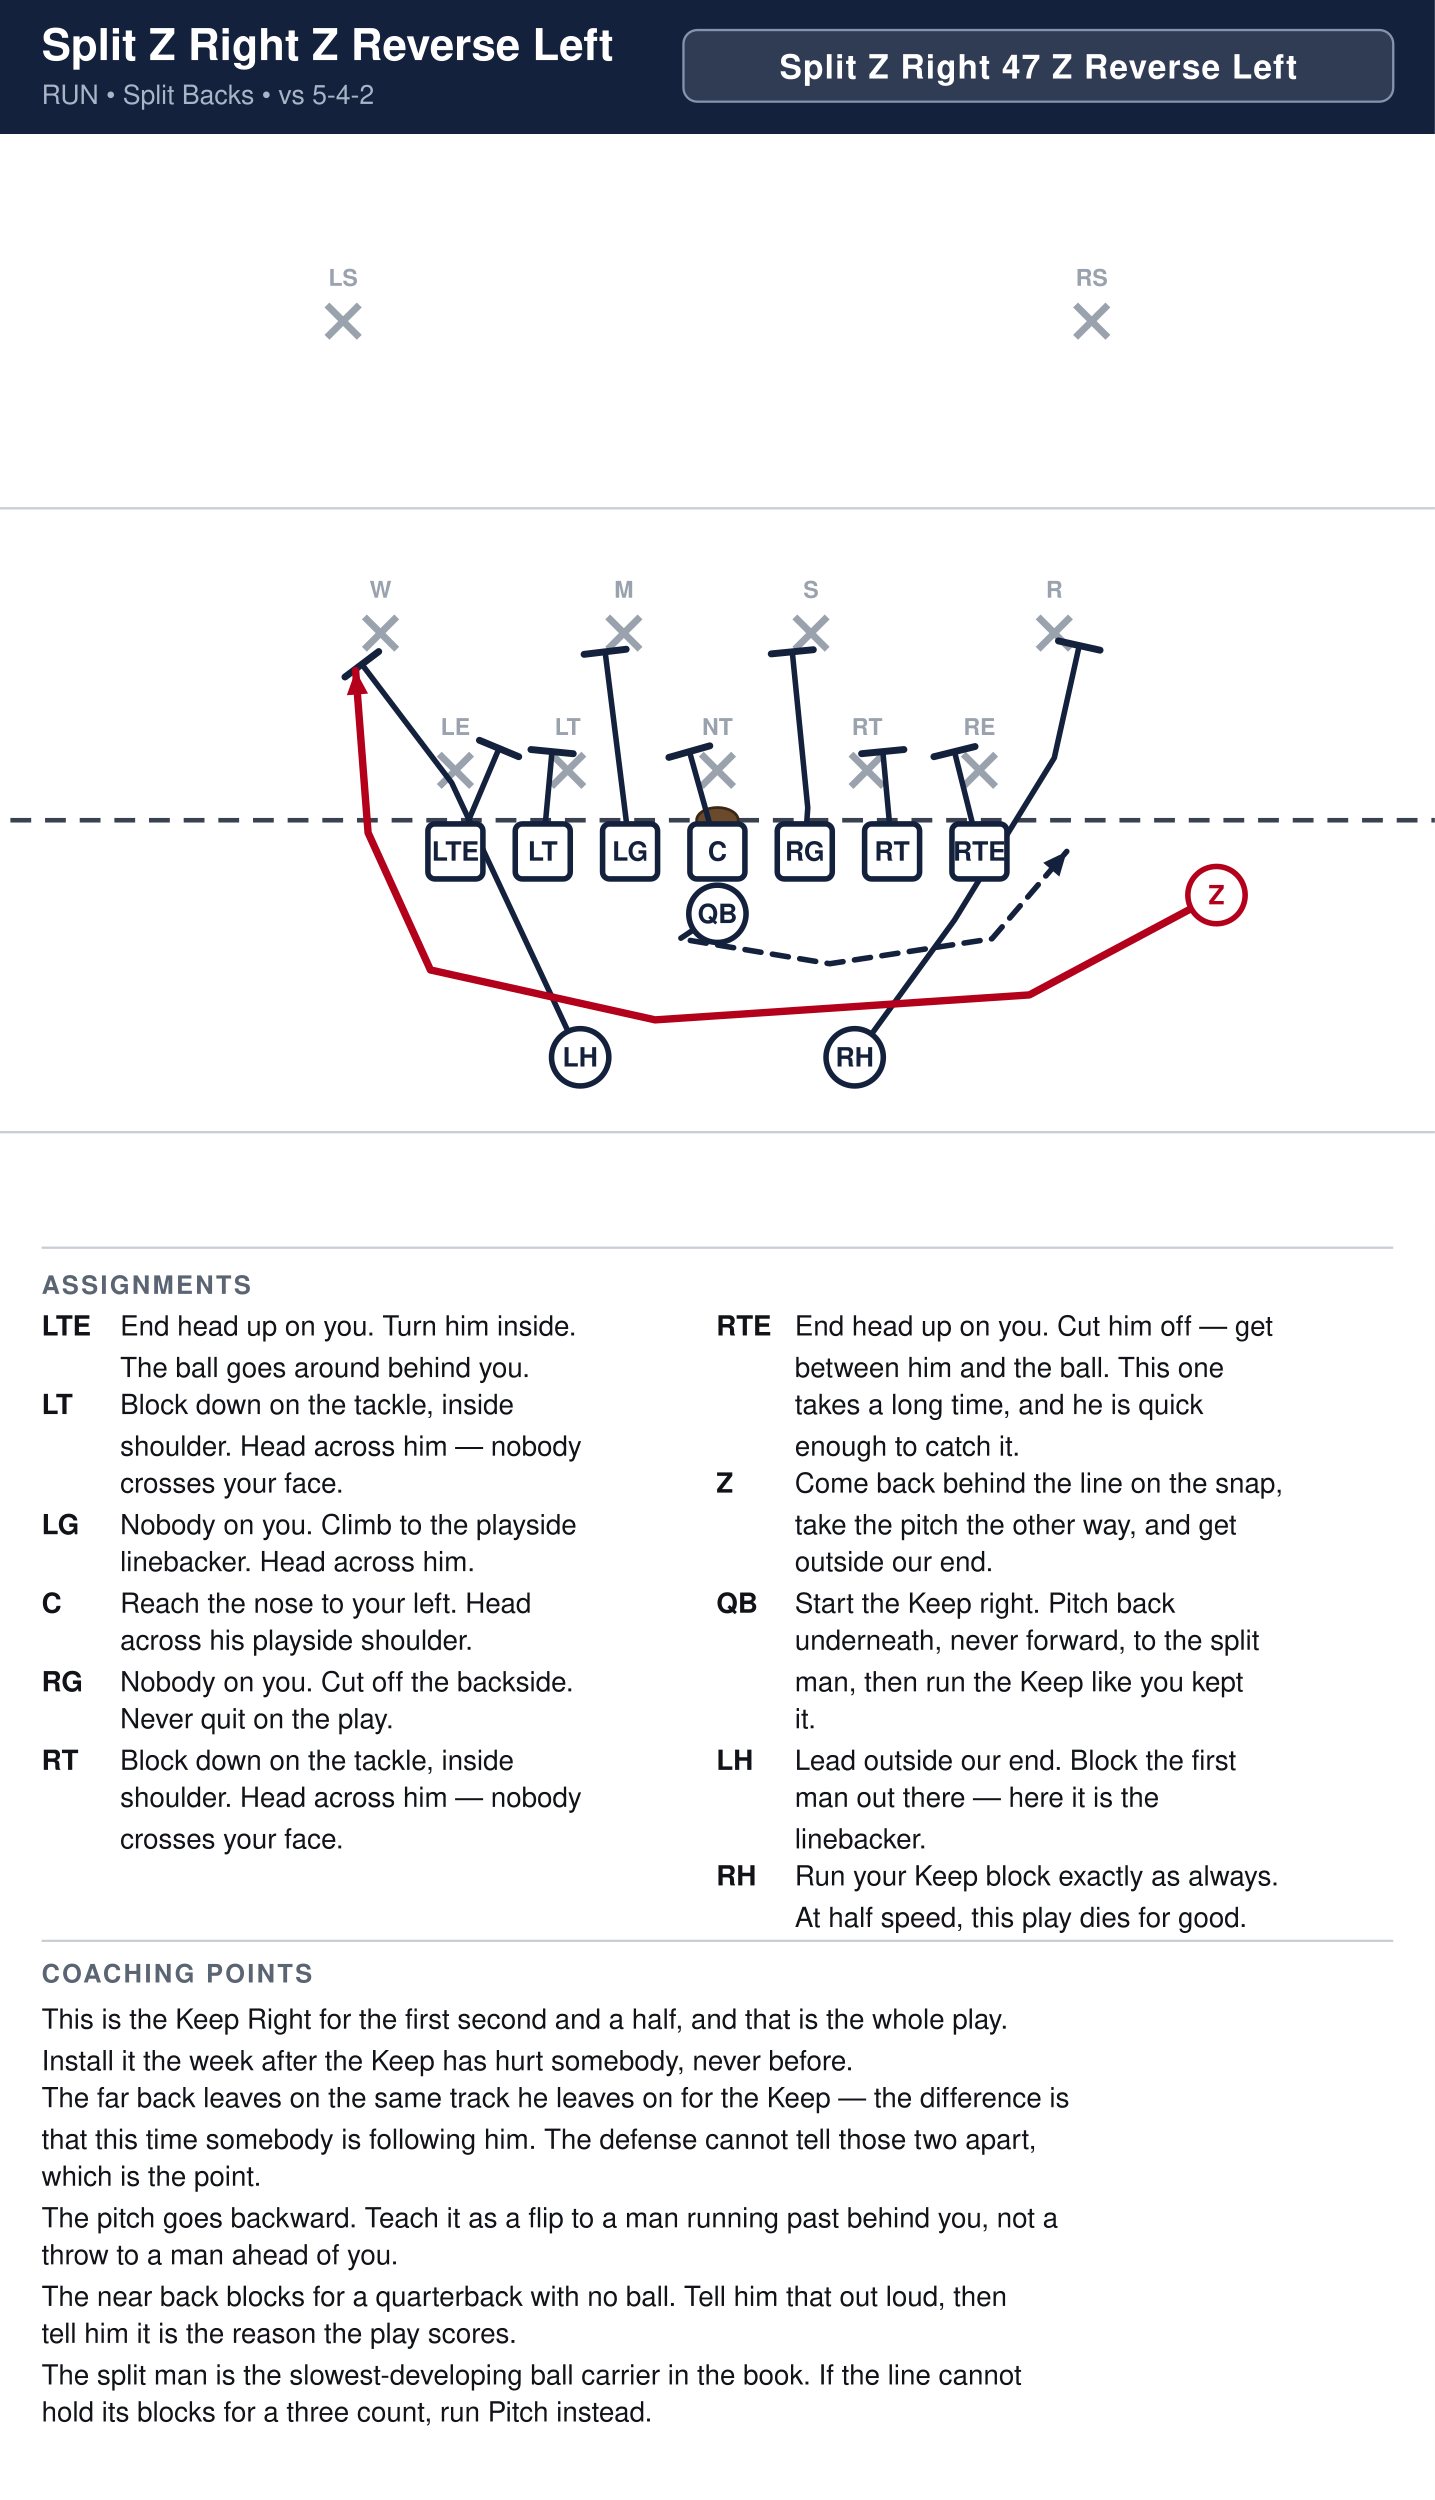
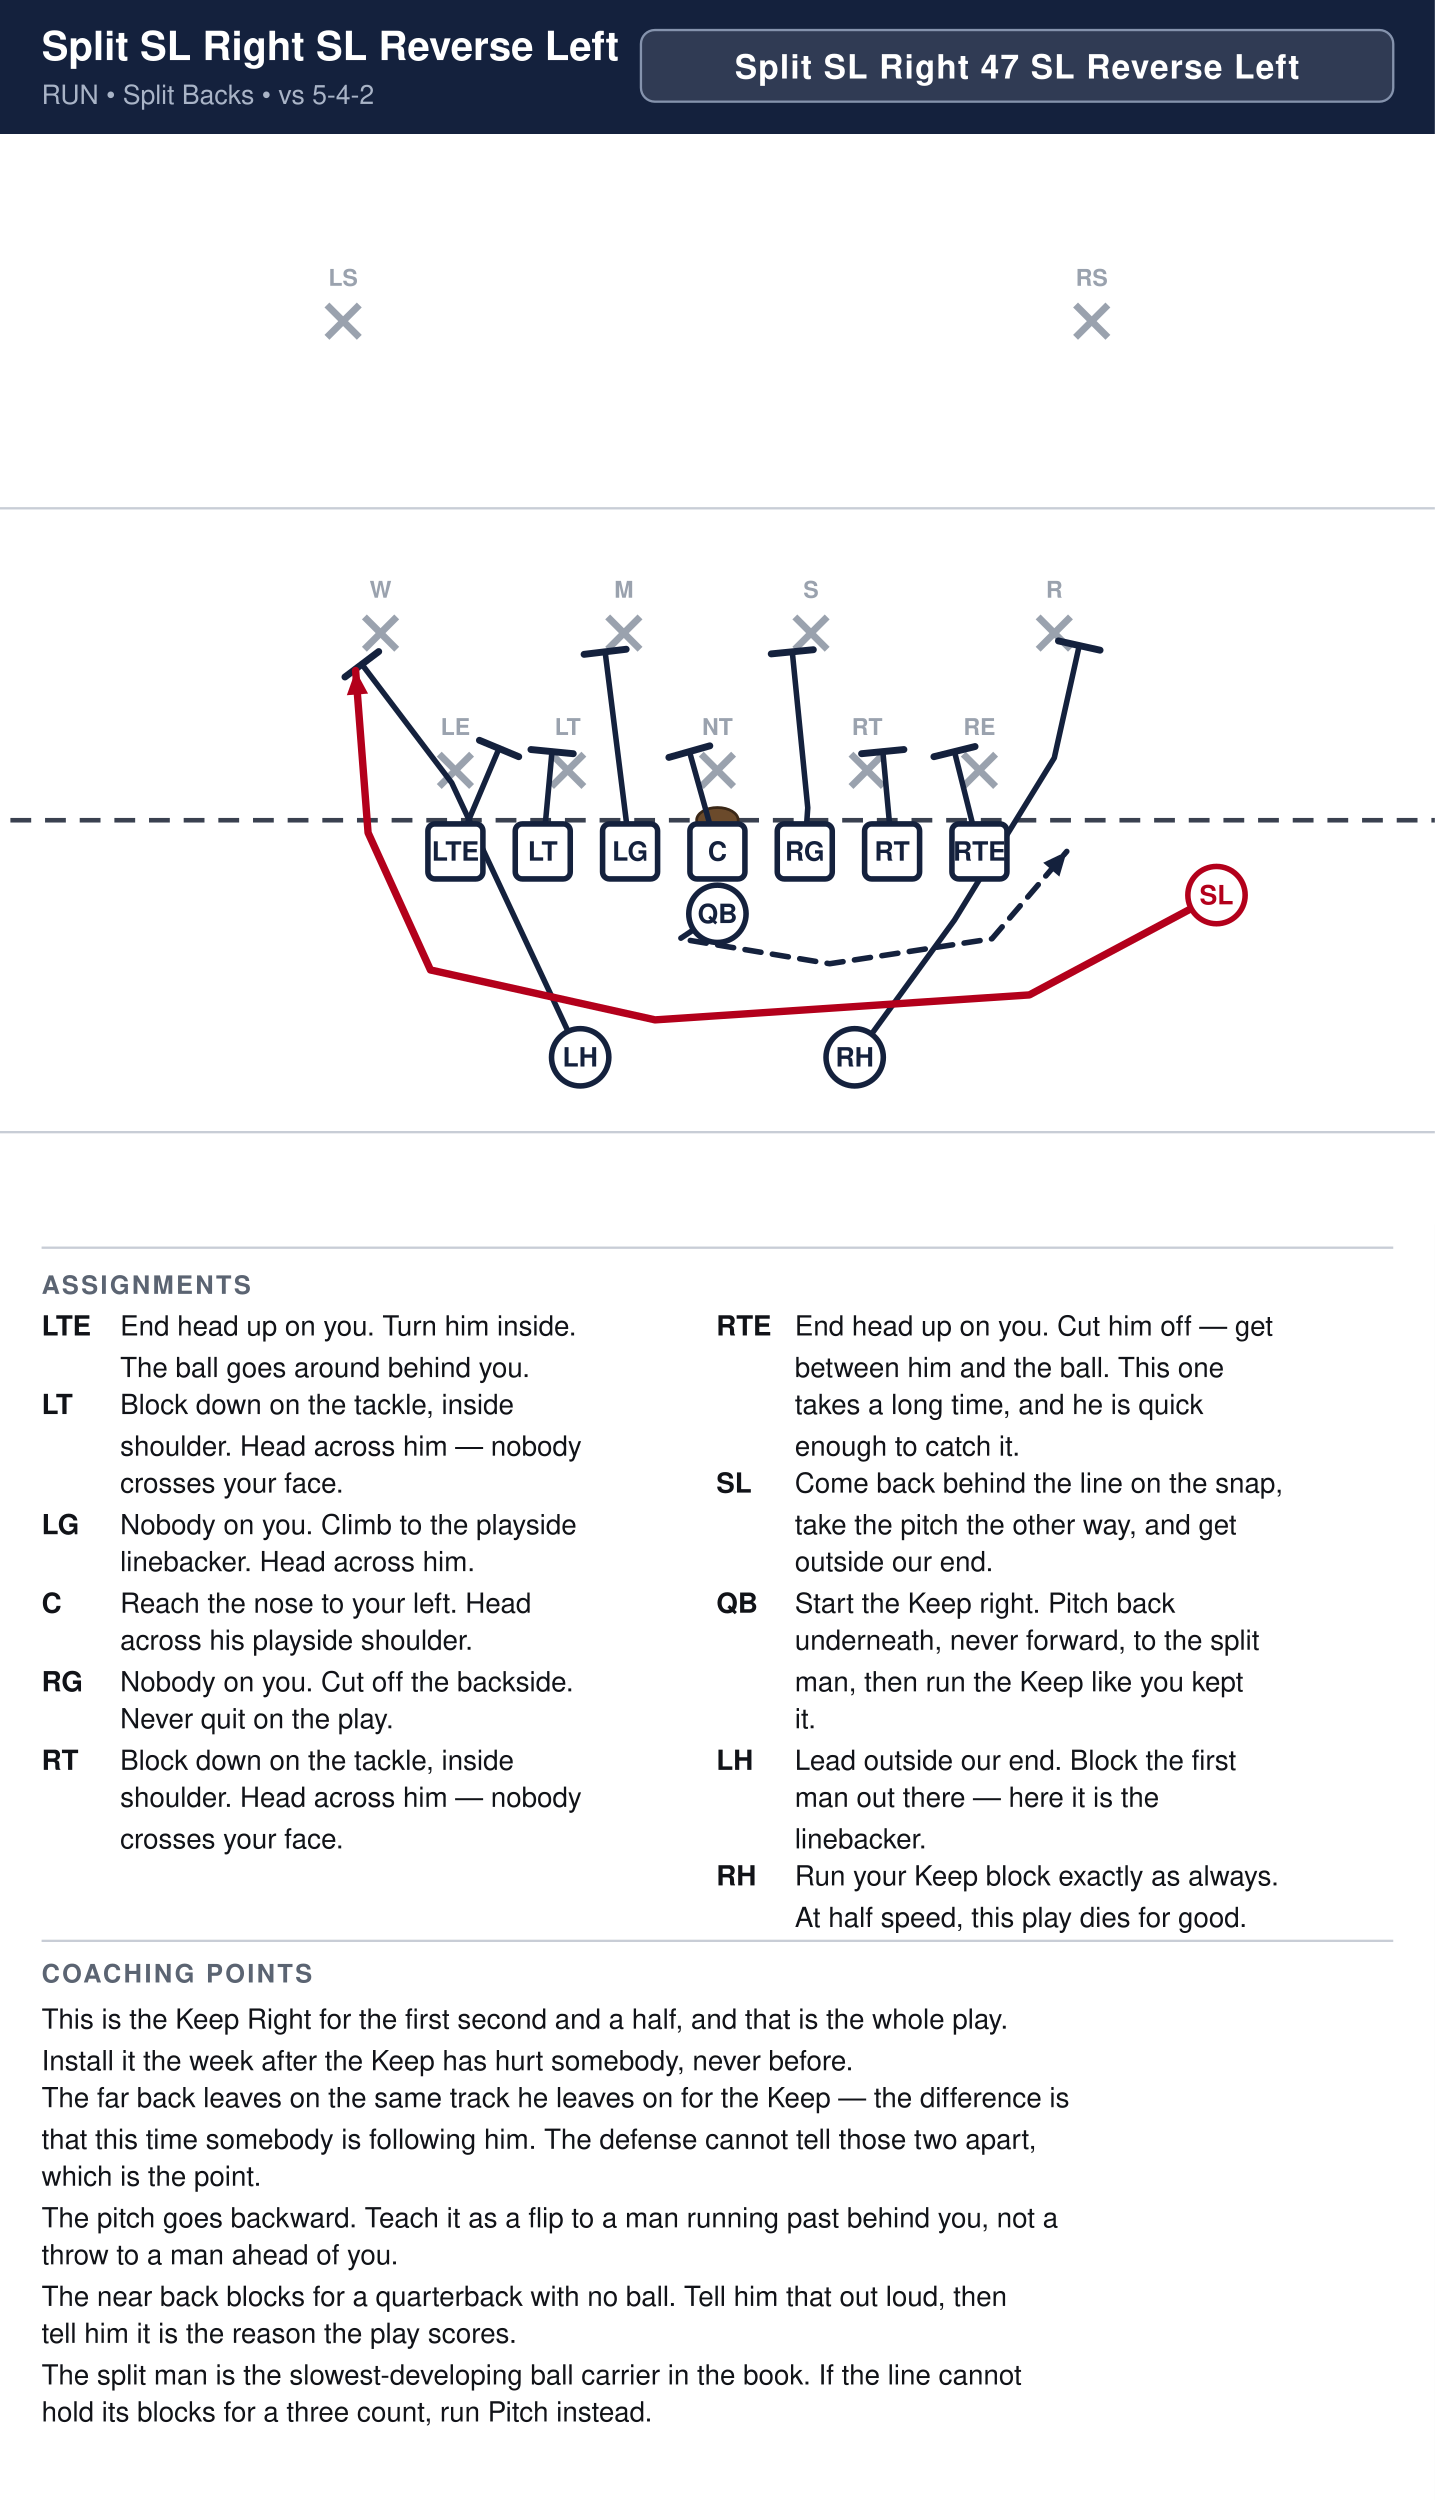
<svg xmlns="http://www.w3.org/2000/svg" width="621" height="1082" viewBox="0 0 621 1082" font-family="Segoe UI, Helvetica, Arial, sans-serif">
  <rect width="100%" height="100%" fill="#ffffff" />
  <rect x="0" y="0" width="621" height="58" fill="#14213d" />
-   <text x="18" y="26" font-size="19.0" font-weight="700" fill="#ffffff">Split Z Right Z Reverse Left</text>
+   <text x="18" y="26" font-size="17.4" font-weight="700" fill="#ffffff">Split SL Right SL Reverse Left</text>
  <text x="18" y="45" font-size="11.5" fill="#a9b4c7">RUN  •  Split Backs  •  vs 5-4-2</text>
-   <rect x="295.8" y="13" width="307.2" height="31" rx="6" fill="#ffffff" fill-opacity="0.12" stroke="#8593ad" stroke-width="1" />
-   <text x="449.4" y="34" text-anchor="middle" font-size="14.5" font-weight="700" fill="#ffffff" letter-spacing="0.5">Split Z Right 47 Z Reverse Left</text>
+   <rect x="277.4" y="13" width="325.6" height="31" rx="6" fill="#ffffff" fill-opacity="0.12" stroke="#8593ad" stroke-width="1" />
+   <text x="440.2" y="34" text-anchor="middle" font-size="14.5" font-weight="700" fill="#ffffff" letter-spacing="0.5">Split SL Right 47 SL Reverse Left</text>
  <clipPath id="fieldclip">
    <rect x="0" y="58" width="621" height="472" />
  </clipPath>
  <g clip-path="url(#fieldclip)">
    <g transform="translate(-40.5,31.0)">
      <rect x="0" y="0" width="702" height="513" fill="#ffffff" />
      <line x1="0" y1="459.0" x2="702" y2="459.0" stroke="#c8cdd6" stroke-width="1" />
      <line x1="0" y1="189.0" x2="702" y2="189.0" stroke="#c8cdd6" stroke-width="1" />
      <line x1="0" y1="324.0" x2="702" y2="324.0" stroke="#3a4150" stroke-width="2" stroke-dasharray="9 6" />
      <ellipse cx="351.0" cy="324.0" rx="9" ry="5.5" fill="#6b4a2b" stroke="#3a2716" stroke-width="1.2" />
      <line x1="230.6" y1="295.4" x2="244.6" y2="309.4" stroke="#9aa2ae" stroke-width="3" />
      <line x1="244.6" y1="295.4" x2="230.6" y2="309.4" stroke="#9aa2ae" stroke-width="3" />
      <text x="237.6" y="287.1" text-anchor="middle" font-size="10" fill="#9aa2ae" font-weight="600">LE</text>
      <line x1="279.2" y1="295.4" x2="293.2" y2="309.4" stroke="#9aa2ae" stroke-width="3" />
      <line x1="293.2" y1="295.4" x2="279.2" y2="309.4" stroke="#9aa2ae" stroke-width="3" />
      <text x="286.2" y="287.1" text-anchor="middle" font-size="10" fill="#9aa2ae" font-weight="600">LT</text>
      <line x1="344.0" y1="295.4" x2="358.0" y2="309.4" stroke="#9aa2ae" stroke-width="3" />
      <line x1="358.0" y1="295.4" x2="344.0" y2="309.4" stroke="#9aa2ae" stroke-width="3" />
      <text x="351.0" y="287.1" text-anchor="middle" font-size="10" fill="#9aa2ae" font-weight="600">NT</text>
      <line x1="408.8" y1="295.4" x2="422.8" y2="309.4" stroke="#9aa2ae" stroke-width="3" />
      <line x1="422.8" y1="295.4" x2="408.8" y2="309.4" stroke="#9aa2ae" stroke-width="3" />
      <text x="415.8" y="287.1" text-anchor="middle" font-size="10" fill="#9aa2ae" font-weight="600">RT</text>
      <line x1="457.4" y1="295.4" x2="471.4" y2="309.4" stroke="#9aa2ae" stroke-width="3" />
      <line x1="471.4" y1="295.4" x2="457.4" y2="309.4" stroke="#9aa2ae" stroke-width="3" />
      <text x="464.4" y="287.1" text-anchor="middle" font-size="10" fill="#9aa2ae" font-weight="600">RE</text>
      <line x1="198.2" y1="236.0" x2="212.2" y2="250.0" stroke="#9aa2ae" stroke-width="3" />
      <line x1="212.2" y1="236.0" x2="198.2" y2="250.0" stroke="#9aa2ae" stroke-width="3" />
      <text x="205.2" y="227.7" text-anchor="middle" font-size="10" fill="#9aa2ae" font-weight="600">W</text>
      <line x1="303.5" y1="236.0" x2="317.5" y2="250.0" stroke="#9aa2ae" stroke-width="3" />
      <line x1="317.5" y1="236.0" x2="303.5" y2="250.0" stroke="#9aa2ae" stroke-width="3" />
      <text x="310.5" y="227.7" text-anchor="middle" font-size="10" fill="#9aa2ae" font-weight="600">M</text>
      <line x1="384.5" y1="236.0" x2="398.5" y2="250.0" stroke="#9aa2ae" stroke-width="3" />
      <line x1="398.5" y1="236.0" x2="384.5" y2="250.0" stroke="#9aa2ae" stroke-width="3" />
      <text x="391.5" y="227.7" text-anchor="middle" font-size="10" fill="#9aa2ae" font-weight="600">S</text>
      <line x1="489.8" y1="236.0" x2="503.8" y2="250.0" stroke="#9aa2ae" stroke-width="3" />
      <line x1="503.8" y1="236.0" x2="489.8" y2="250.0" stroke="#9aa2ae" stroke-width="3" />
      <text x="496.8" y="227.7" text-anchor="middle" font-size="10" fill="#9aa2ae" font-weight="600">R</text>
      <line x1="182.0" y1="101.0" x2="196.0" y2="115.0" stroke="#9aa2ae" stroke-width="3" />
      <line x1="196.0" y1="101.0" x2="182.0" y2="115.0" stroke="#9aa2ae" stroke-width="3" />
      <text x="189.0" y="92.7" text-anchor="middle" font-size="10" fill="#9aa2ae" font-weight="600">LS</text>
      <line x1="506.0" y1="101.0" x2="520.0" y2="115.0" stroke="#9aa2ae" stroke-width="3" />
      <line x1="520.0" y1="101.0" x2="506.0" y2="115.0" stroke="#9aa2ae" stroke-width="3" />
      <text x="513.0" y="92.7" text-anchor="middle" font-size="10" fill="#9aa2ae" font-weight="600">RS</text>
      <path d="M237.6,337.5 L256.5,292.9" fill="none" stroke="#14213d" stroke-width="2.4" stroke-linecap="round" stroke-linejoin="round" />
      <line x1="248.0" y1="289.4" x2="265.0" y2="296.5" stroke="#14213d" stroke-width="3.0" stroke-linecap="round" />
      <path d="M275.4,337.5 L279.4,294.3" fill="none" stroke="#14213d" stroke-width="2.4" stroke-linecap="round" stroke-linejoin="round" />
      <line x1="270.3" y1="293.4" x2="288.6" y2="295.2" stroke="#14213d" stroke-width="3.0" stroke-linecap="round" />
      <path d="M313.2,337.5 L302.4,251.1" fill="none" stroke="#14213d" stroke-width="2.4" stroke-linecap="round" stroke-linejoin="round" />
      <line x1="293.3" y1="252.2" x2="311.5" y2="250.0" stroke="#14213d" stroke-width="3.0" stroke-linecap="round" />
      <path d="M351.0,337.5 L338.9,294.3" fill="none" stroke="#14213d" stroke-width="2.4" stroke-linecap="round" stroke-linejoin="round" />
      <line x1="330.0" y1="296.8" x2="347.7" y2="291.8" stroke="#14213d" stroke-width="3.0" stroke-linecap="round" />
      <path d="M388.8,337.5 L390.1,318.6 L383.4,251.1" fill="none" stroke="#14213d" stroke-width="2.4" stroke-linecap="round" stroke-linejoin="round" />
      <line x1="374.3" y1="252.0" x2="392.5" y2="250.2" stroke="#14213d" stroke-width="3.0" stroke-linecap="round" />
      <path d="M426.6,337.5 L422.6,294.3" fill="none" stroke="#14213d" stroke-width="2.4" stroke-linecap="round" stroke-linejoin="round" />
      <line x1="413.4" y1="295.2" x2="431.7" y2="293.4" stroke="#14213d" stroke-width="3.0" stroke-linecap="round" />
      <path d="M464.4,337.5 L453.6,294.3" fill="none" stroke="#14213d" stroke-width="2.4" stroke-linecap="round" stroke-linejoin="round" />
      <line x1="444.7" y1="296.5" x2="462.5" y2="292.1" stroke="#14213d" stroke-width="3.0" stroke-linecap="round" />
      <path d="M351.0,364.5 L334.8,375.3 L399.6,386.1 L469.8,375.3 L502.2,337.5" fill="none" stroke="#14213d" stroke-width="2.4" stroke-linecap="round" stroke-linejoin="round" stroke-dasharray="7 5" />
      <polygon points="502.2,337.5 499.0,348.4 492.0,342.4" fill="#14213d" />
      <path d="M291.6,426.6 L236.0,307.8 L197.1,256.5" fill="none" stroke="#14213d" stroke-width="2.4" stroke-linecap="round" stroke-linejoin="round" />
      <line x1="189.8" y1="262.0" x2="204.4" y2="251.0" stroke="#14213d" stroke-width="3.0" stroke-linecap="round" />
      <path d="M410.4,426.6 L453.6,367.2 L496.8,297.0 L507.6,248.4" fill="none" stroke="#14213d" stroke-width="2.4" stroke-linecap="round" stroke-linejoin="round" />
      <line x1="498.6" y1="246.4" x2="516.6" y2="250.4" stroke="#14213d" stroke-width="3.0" stroke-linecap="round" />
      <path d="M567.0,356.4 L486.0,399.6 L324.0,410.4 L226.8,388.8 L199.8,329.4 L194.4,259.2" fill="none" stroke="#b3001b" stroke-width="3.2" stroke-linecap="round" stroke-linejoin="round" />
      <polygon points="194.4,259.2 199.8,269.2 190.6,269.9" fill="#b3001b" />
      <rect x="225.7" y="325.6" width="23.8" height="23.8" rx="3" fill="#ffffff" stroke="#14213d" stroke-width="2.4" />
      <text x="237.6" y="341.5" text-anchor="middle" font-size="11.5" font-weight="700" fill="#14213d">LTE</text>
      <rect x="263.5" y="325.6" width="23.8" height="23.8" rx="3" fill="#ffffff" stroke="#14213d" stroke-width="2.4" />
      <text x="275.4" y="341.5" text-anchor="middle" font-size="11.5" font-weight="700" fill="#14213d">LT</text>
      <rect x="301.3" y="325.6" width="23.8" height="23.8" rx="3" fill="#ffffff" stroke="#14213d" stroke-width="2.4" />
      <text x="313.2" y="341.5" text-anchor="middle" font-size="11.5" font-weight="700" fill="#14213d">LG</text>
      <rect x="339.1" y="325.6" width="23.8" height="23.8" rx="3" fill="#ffffff" stroke="#14213d" stroke-width="2.4" />
      <text x="351.0" y="341.5" text-anchor="middle" font-size="11.5" font-weight="700" fill="#14213d">C</text>
      <rect x="376.9" y="325.6" width="23.8" height="23.8" rx="3" fill="#ffffff" stroke="#14213d" stroke-width="2.4" />
      <text x="388.8" y="341.5" text-anchor="middle" font-size="11.5" font-weight="700" fill="#14213d">RG</text>
      <rect x="414.7" y="325.6" width="23.8" height="23.8" rx="3" fill="#ffffff" stroke="#14213d" stroke-width="2.4" />
      <text x="426.6" y="341.5" text-anchor="middle" font-size="11.5" font-weight="700" fill="#14213d">RT</text>
      <rect x="452.5" y="325.6" width="23.8" height="23.8" rx="3" fill="#ffffff" stroke="#14213d" stroke-width="2.4" />
      <text x="464.4" y="341.5" text-anchor="middle" font-size="11.5" font-weight="700" fill="#14213d">RTE</text>
      <circle cx="567.0" cy="356.4" r="12.4" fill="#ffffff" stroke="#b3001b" stroke-width="2.4" />
-       <text x="567.0" y="360.4" text-anchor="middle" font-size="11.5" font-weight="700" fill="#b3001b">Z</text>
+       <text x="567.0" y="360.4" text-anchor="middle" font-size="11.5" font-weight="700" fill="#b3001b">SL</text>
      <circle cx="351.0" cy="364.5" r="12.4" fill="#ffffff" stroke="#14213d" stroke-width="2.4" />
      <text x="351.0" y="368.5" text-anchor="middle" font-size="11.5" font-weight="700" fill="#14213d">QB</text>
      <circle cx="291.6" cy="426.6" r="12.4" fill="#ffffff" stroke="#14213d" stroke-width="2.4" />
      <text x="291.6" y="430.6" text-anchor="middle" font-size="11.5" font-weight="700" fill="#14213d">LH</text>
      <circle cx="410.4" cy="426.6" r="12.4" fill="#ffffff" stroke="#14213d" stroke-width="2.4" />
      <text x="410.4" y="430.6" text-anchor="middle" font-size="11.5" font-weight="700" fill="#14213d">RH</text>
    </g>
  </g>
  <line x1="18" y1="540" x2="603" y2="540" stroke="#c8cdd6" stroke-width="1" />
  <text x="18" y="560" font-size="11" font-weight="700" fill="#5b6472" letter-spacing="1">ASSIGNMENTS</text>
  <text x="18" y="578" font-size="12" font-weight="700" fill="#111318">LTE</text>
  <text x="52" y="578" font-size="12" fill="#111318">End head up on you. Turn him inside.</text>
  <text x="52" y="596" font-size="12" fill="#111318">The ball goes around behind you.</text>
  <text x="18" y="612" font-size="12" font-weight="700" fill="#111318">LT</text>
  <text x="52" y="612" font-size="12" fill="#111318">Block down on the tackle, inside</text>
  <text x="52" y="630" font-size="12" fill="#111318">shoulder. Head across him — nobody</text>
  <text x="52" y="646" font-size="12" fill="#111318">crosses your face.</text>
  <text x="18" y="664" font-size="12" font-weight="700" fill="#111318">LG</text>
  <text x="52" y="664" font-size="12" fill="#111318">Nobody on you. Climb to the playside</text>
  <text x="52" y="680" font-size="12" fill="#111318">linebacker. Head across him.</text>
  <text x="18" y="698" font-size="12" font-weight="700" fill="#111318">C</text>
  <text x="52" y="698" font-size="12" fill="#111318">Reach the nose to your left. Head</text>
  <text x="52" y="714" font-size="12" fill="#111318">across his playside shoulder.</text>
  <text x="18" y="732" font-size="12" font-weight="700" fill="#111318">RG</text>
  <text x="52" y="732" font-size="12" fill="#111318">Nobody on you. Cut off the backside.</text>
  <text x="52" y="748" font-size="12" fill="#111318">Never quit on the play.</text>
  <text x="18" y="766" font-size="12" font-weight="700" fill="#111318">RT</text>
  <text x="52" y="766" font-size="12" fill="#111318">Block down on the tackle, inside</text>
  <text x="52" y="782" font-size="12" fill="#111318">shoulder. Head across him — nobody</text>
  <text x="52" y="800" font-size="12" fill="#111318">crosses your face.</text>
  <text x="310" y="578" font-size="12" font-weight="700" fill="#111318">RTE</text>
  <text x="344" y="578" font-size="12" fill="#111318">End head up on you. Cut him off — get</text>
  <text x="344" y="596" font-size="12" fill="#111318">between him and the ball. This one</text>
  <text x="344" y="612" font-size="12" fill="#111318">takes a long time, and he is quick</text>
  <text x="344" y="630" font-size="12" fill="#111318">enough to catch it.</text>
-   <text x="310" y="646" font-size="12" font-weight="700" fill="#111318">Z</text>
+   <text x="310" y="646" font-size="12" font-weight="700" fill="#111318">SL</text>
  <text x="344" y="646" font-size="12" fill="#111318">Come back behind the line on the snap,</text>
  <text x="344" y="664" font-size="12" fill="#111318">take the pitch the other way, and get</text>
  <text x="344" y="680" font-size="12" fill="#111318">outside our end.</text>
  <text x="310" y="698" font-size="12" font-weight="700" fill="#111318">QB</text>
  <text x="344" y="698" font-size="12" fill="#111318">Start the Keep right. Pitch back</text>
  <text x="344" y="714" font-size="12" fill="#111318">underneath, never forward, to the split</text>
  <text x="344" y="732" font-size="12" fill="#111318">man, then run the Keep like you kept</text>
  <text x="344" y="748" font-size="12" fill="#111318">it.</text>
  <text x="310" y="766" font-size="12" font-weight="700" fill="#111318">LH</text>
  <text x="344" y="766" font-size="12" fill="#111318">Lead outside our end. Block the first</text>
  <text x="344" y="782" font-size="12" fill="#111318">man out there — here it is the</text>
  <text x="344" y="800" font-size="12" fill="#111318">linebacker.</text>
  <text x="310" y="816" font-size="12" font-weight="700" fill="#111318">RH</text>
  <text x="344" y="816" font-size="12" fill="#111318">Run your Keep block exactly as always.</text>
  <text x="344" y="834" font-size="12" fill="#111318">At half speed, this play dies for good.</text>
  <line x1="18" y1="840" x2="603" y2="840" stroke="#c8cdd6" stroke-width="1" />
  <text x="18" y="858" font-size="11" font-weight="700" fill="#5b6472" letter-spacing="1">COACHING POINTS</text>
  <text x="18" y="878" font-size="12" fill="#111318">This is the Keep Right for the first second and a half, and that is the whole play.</text>
  <text x="18" y="896" font-size="12" fill="#111318">Install it the week after the Keep has hurt somebody, never before.</text>
  <text x="18" y="912" font-size="12" fill="#111318">The far back leaves on the same track he leaves on for the Keep — the difference is</text>
  <text x="18" y="930" font-size="12" fill="#111318">that this time somebody is following him. The defense cannot tell those two apart,</text>
  <text x="18" y="946" font-size="12" fill="#111318">which is the point.</text>
  <text x="18" y="964" font-size="12" fill="#111318">The pitch goes backward. Teach it as a flip to a man running past behind you, not a</text>
  <text x="18" y="980" font-size="12" fill="#111318">throw to a man ahead of you.</text>
  <text x="18" y="998" font-size="12" fill="#111318">The near back blocks for a quarterback with no ball. Tell him that out loud, then</text>
  <text x="18" y="1014" font-size="12" fill="#111318">tell him it is the reason the play scores.</text>
  <text x="18" y="1032" font-size="12" fill="#111318">The split man is the slowest-developing ball carrier in the book. If the line cannot</text>
  <text x="18" y="1048" font-size="12" fill="#111318">hold its blocks for a three count, run Pitch instead.</text>
</svg>
